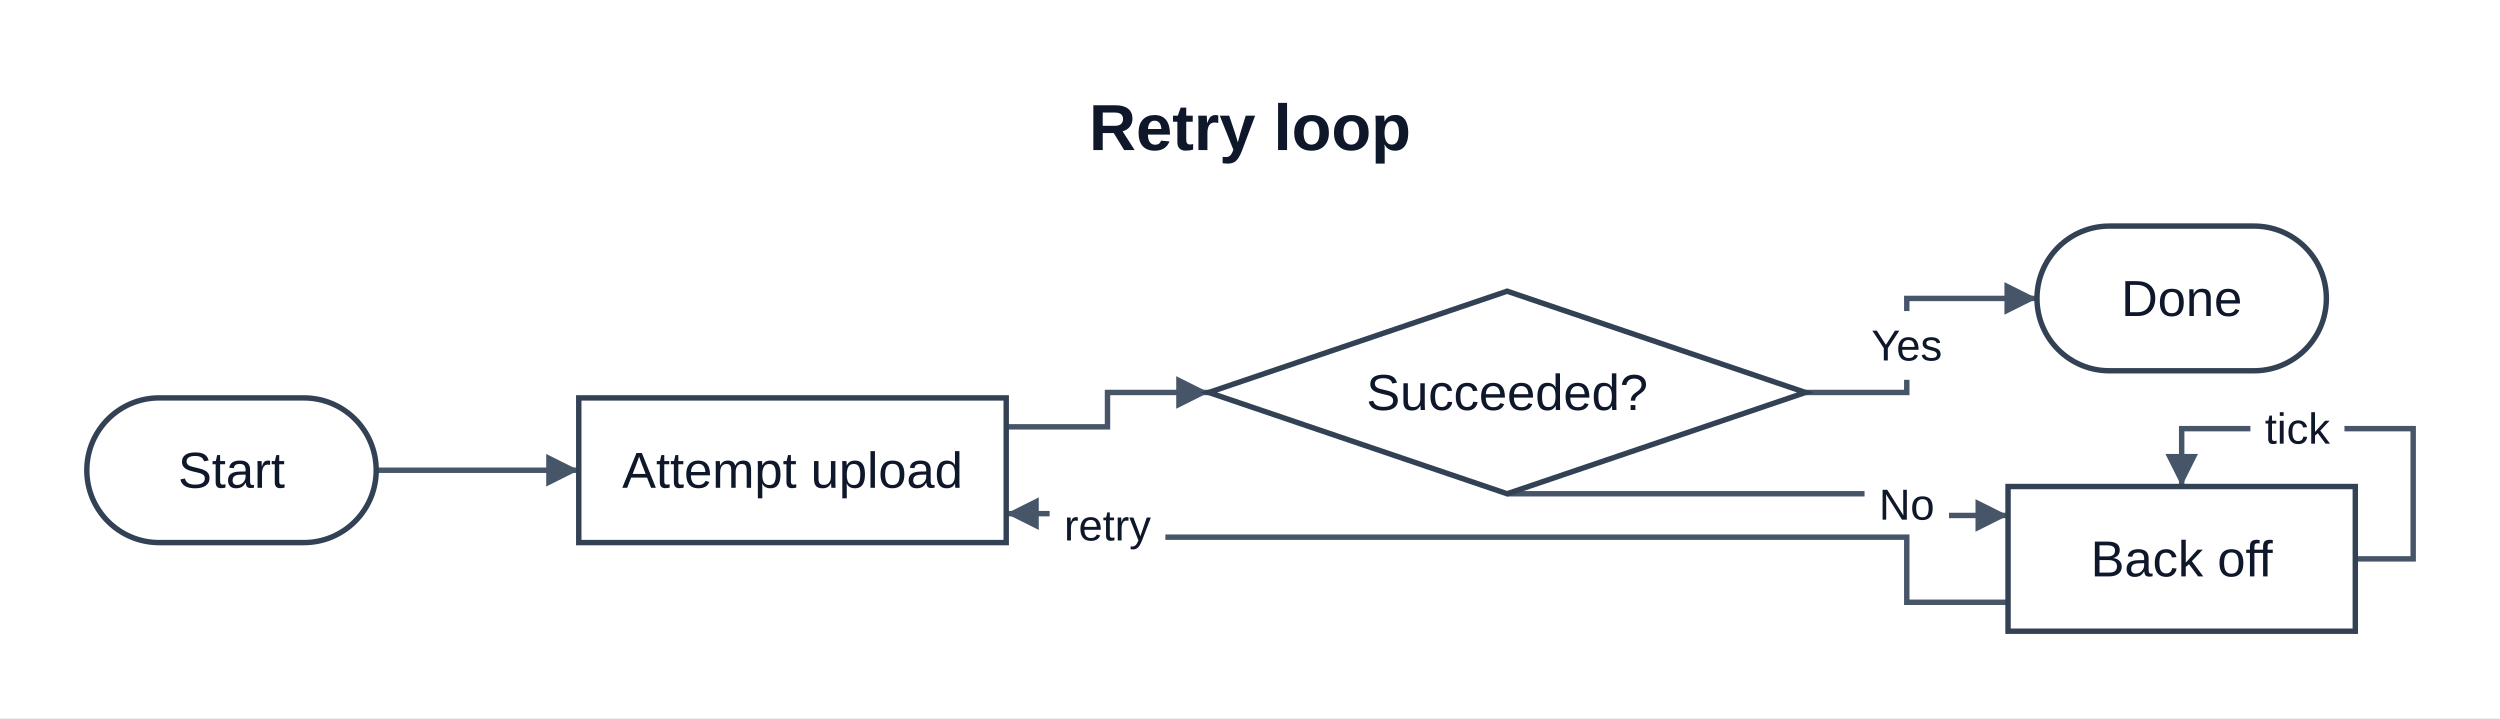
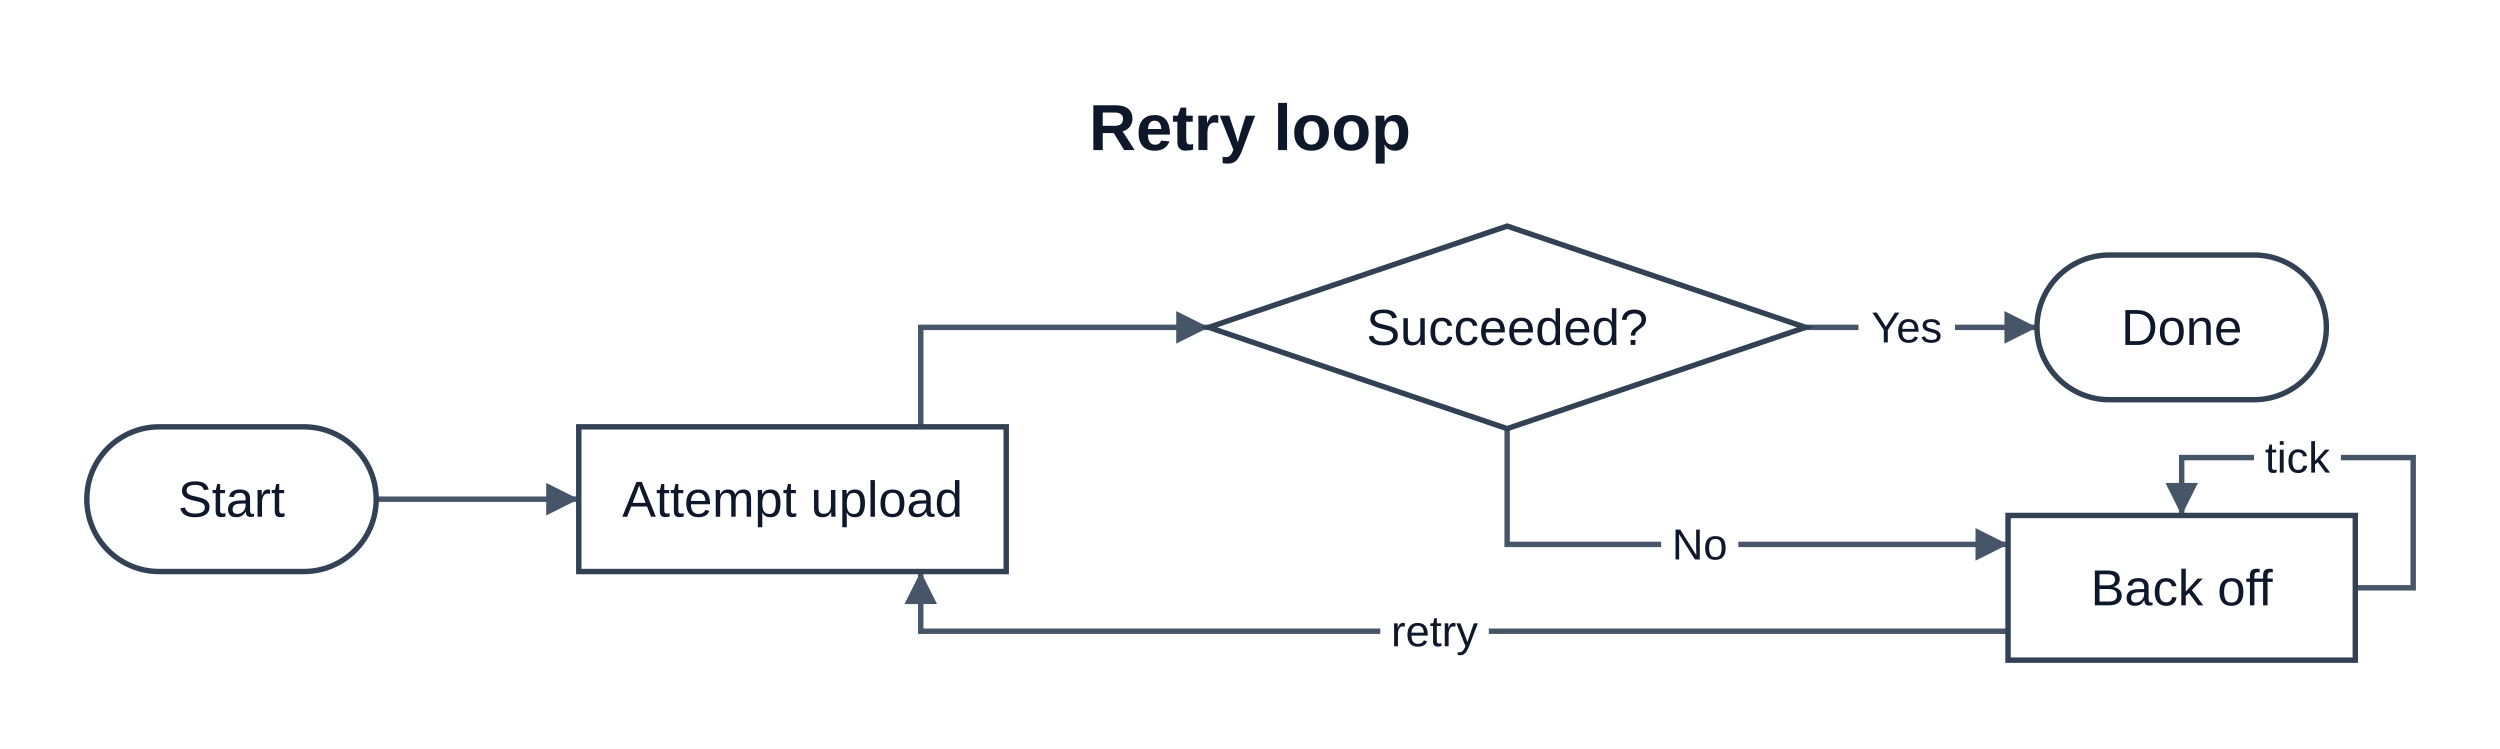
- <svg xmlns="http://www.w3.org/2000/svg" version="1.1" width="691.13" height="198.5" viewBox="0 0 691.13 198.5" class="jtd jtd-flowchart">
+ <svg xmlns="http://www.w3.org/2000/svg" version="1.1" width="691.13" height="207" viewBox="0 0 691.13 207" class="jtd jtd-flowchart">
  <defs>
    <marker id="jtd-arrow" viewBox="0 0 10 10" refX="10" refY="5" markerWidth="9" markerHeight="9" markerUnits="userSpaceOnUse" orient="auto">
      <path d="M0 0L10 5L0 10Z" fill="#475569" />
    </marker>
  </defs>
-   <rect width="691.13" height="198.5" fill="#ffffff" />
+   <rect width="691.13" height="207" fill="#ffffff" />
  <g font-family="Arial, 'Liberation Sans', Helvetica, sans-serif" font-size="14" fill="#0f172a" style="font-kerning:none;font-variant-ligatures:none">
    <text x="345.56" y="41.49" text-anchor="middle" font-size="18" font-weight="bold" class="jtd-title">Retry loop</text>
    <g transform="translate(24 62.5)">
      <g id="e-edge:start:0" class="jtd-edge">
-         <path d="M80 67.5L136 67.5" fill="none" stroke="#475569" stroke-width="1.5" marker-end="url(#jtd-arrow)" />
+         <path d="M80 75.5L136 75.5" fill="none" stroke="#475569" stroke-width="1.5" marker-end="url(#jtd-arrow)" />
      </g>
      <g id="e-edge:try:0" class="jtd-edge">
-         <path d="M254.17 55.5L282.17 55.5L282.17 46L310.17 46" fill="none" stroke="#475569" stroke-width="1.5" marker-end="url(#jtd-arrow)" />
+         <path d="M230.54 55.5L230.54 28L310.17 28" fill="none" stroke="#475569" stroke-width="1.5" marker-end="url(#jtd-arrow)" />
      </g>
      <g id="e-edge:ok:0" class="jtd-edge">
-         <path d="M475.13 46L503.13 46L503.13 20L539.13 20" fill="none" stroke="#475569" stroke-width="1.5" marker-end="url(#jtd-arrow)" />
-         <rect x="488.79" y="23.5" width="28.68" height="19" rx="3" fill="#ffffff" />
-         <text x="503.13" y="37.16" text-anchor="middle" font-size="12">Yes</text>
+         <path d="M475.13 28L539.13 28" fill="none" stroke="#475569" stroke-width="1.5" marker-end="url(#jtd-arrow)" />
+         <rect x="489.79" y="19.5" width="26.68" height="17" rx="2" fill="#ffffff" />
+         <text x="503.13" y="32.16" text-anchor="middle" font-size="12">Yes</text>
      </g>
      <g id="e-edge:ok:1" class="jtd-edge">
-         <path d="M392.65 74L503.13 74L503.13 80L531.13 80" fill="none" stroke="#475569" stroke-width="1.5" marker-end="url(#jtd-arrow)" />
-         <rect x="491.46" y="67.5" width="23.34" height="19" rx="3" fill="#ffffff" />
-         <text x="503.13" y="81.16" text-anchor="middle" font-size="12">No</text>
+         <path d="M392.65 56L392.65 88L531.13 88" fill="none" stroke="#475569" stroke-width="1.5" marker-end="url(#jtd-arrow)" />
+         <rect x="435.22" y="79.5" width="21.34" height="17" rx="2" fill="#ffffff" />
+         <text x="445.89" y="92.16" text-anchor="middle" font-size="12">No</text>
      </g>
      <g id="e-edge:wait:0" class="jtd-edge">
-         <path d="M531.13 104L503.13 104L503.13 86L282.17 86L282.17 79.5L254.17 79.5" fill="none" stroke="#475569" stroke-width="1.5" marker-end="url(#jtd-arrow)" />
-         <rect x="266.17" y="73.25" width="32" height="19" rx="3" fill="#ffffff" />
-         <text x="282.17" y="86.91" text-anchor="middle" font-size="12">retry</text>
+         <path d="M531.13 112L230.54 112L230.54 95.5" fill="none" stroke="#475569" stroke-width="1.5" marker-end="url(#jtd-arrow)" />
+         <rect x="357.58" y="103.5" width="30" height="17" rx="2" fill="#ffffff" />
+         <text x="372.58" y="116.16" text-anchor="middle" font-size="12">retry</text>
      </g>
      <g id="e-edge:wait:1" class="jtd-edge">
-         <path d="M627.13 92L643.13 92L643.13 56L579.13 56L579.13 72" fill="none" stroke="#475569" stroke-width="1.5" marker-end="url(#jtd-arrow)" />
-         <rect x="598.13" y="46.5" width="26" height="19" rx="3" fill="#ffffff" />
-         <text x="611.13" y="60.16" text-anchor="middle" font-size="12">tick</text>
+         <path d="M627.13 100L643.13 100L643.13 64L579.13 64L579.13 80" fill="none" stroke="#475569" stroke-width="1.5" marker-end="url(#jtd-arrow)" />
+         <rect x="599.13" y="55.5" width="24" height="17" rx="2" fill="#ffffff" />
+         <text x="611.13" y="68.16" text-anchor="middle" font-size="12">tick</text>
      </g>
-       <g id="n-start" class="jtd-node jtd-shape-terminator" transform="translate(0 47.5)">
+       <g id="n-start" class="jtd-node jtd-shape-terminator" transform="translate(0 55.5)">
        <path d="M20 0H60A20 20 0 0 1 60 40H20A20 20 0 0 1 20 0Z" fill="#ffffff" stroke="#334155" stroke-width="1.5" />
        <text x="40" y="24.85" text-anchor="middle">Start</text>
      </g>
-       <g id="n-try" class="jtd-node jtd-shape-process" transform="translate(136 47.5)">
+       <g id="n-try" class="jtd-node jtd-shape-process" transform="translate(136 55.5)">
        <path d="M0 0H118.17V40H0Z" fill="#ffffff" stroke="#334155" stroke-width="1.5" />
        <text x="59.09" y="24.85" text-anchor="middle">Attempt upload</text>
      </g>
-       <g id="n-ok" class="jtd-node jtd-shape-decision" transform="translate(310.17 18)">
+       <g id="n-ok" class="jtd-node jtd-shape-decision" transform="translate(310.17 0)">
        <path d="M82.48 0L164.95 28L82.48 56L0 28Z" fill="#ffffff" stroke="#334155" stroke-width="1.5" />
        <text x="82.48" y="32.85" text-anchor="middle">Succeeded?</text>
      </g>
-       <g id="n-wait" class="jtd-node jtd-shape-process" transform="translate(531.13 72)">
+       <g id="n-wait" class="jtd-node jtd-shape-process" transform="translate(531.13 80)">
        <path d="M0 0H96V40H0Z" fill="#ffffff" stroke="#334155" stroke-width="1.5" />
        <text x="48" y="24.85" text-anchor="middle">Back off</text>
      </g>
-       <g id="n-end" class="jtd-node jtd-shape-terminator" transform="translate(539.13 0)">
+       <g id="n-end" class="jtd-node jtd-shape-terminator" transform="translate(539.13 8)">
        <path d="M20 0H60A20 20 0 0 1 60 40H20A20 20 0 0 1 20 0Z" fill="#ffffff" stroke="#334155" stroke-width="1.5" />
        <text x="40" y="24.85" text-anchor="middle">Done</text>
      </g>
    </g>
  </g>
</svg>
